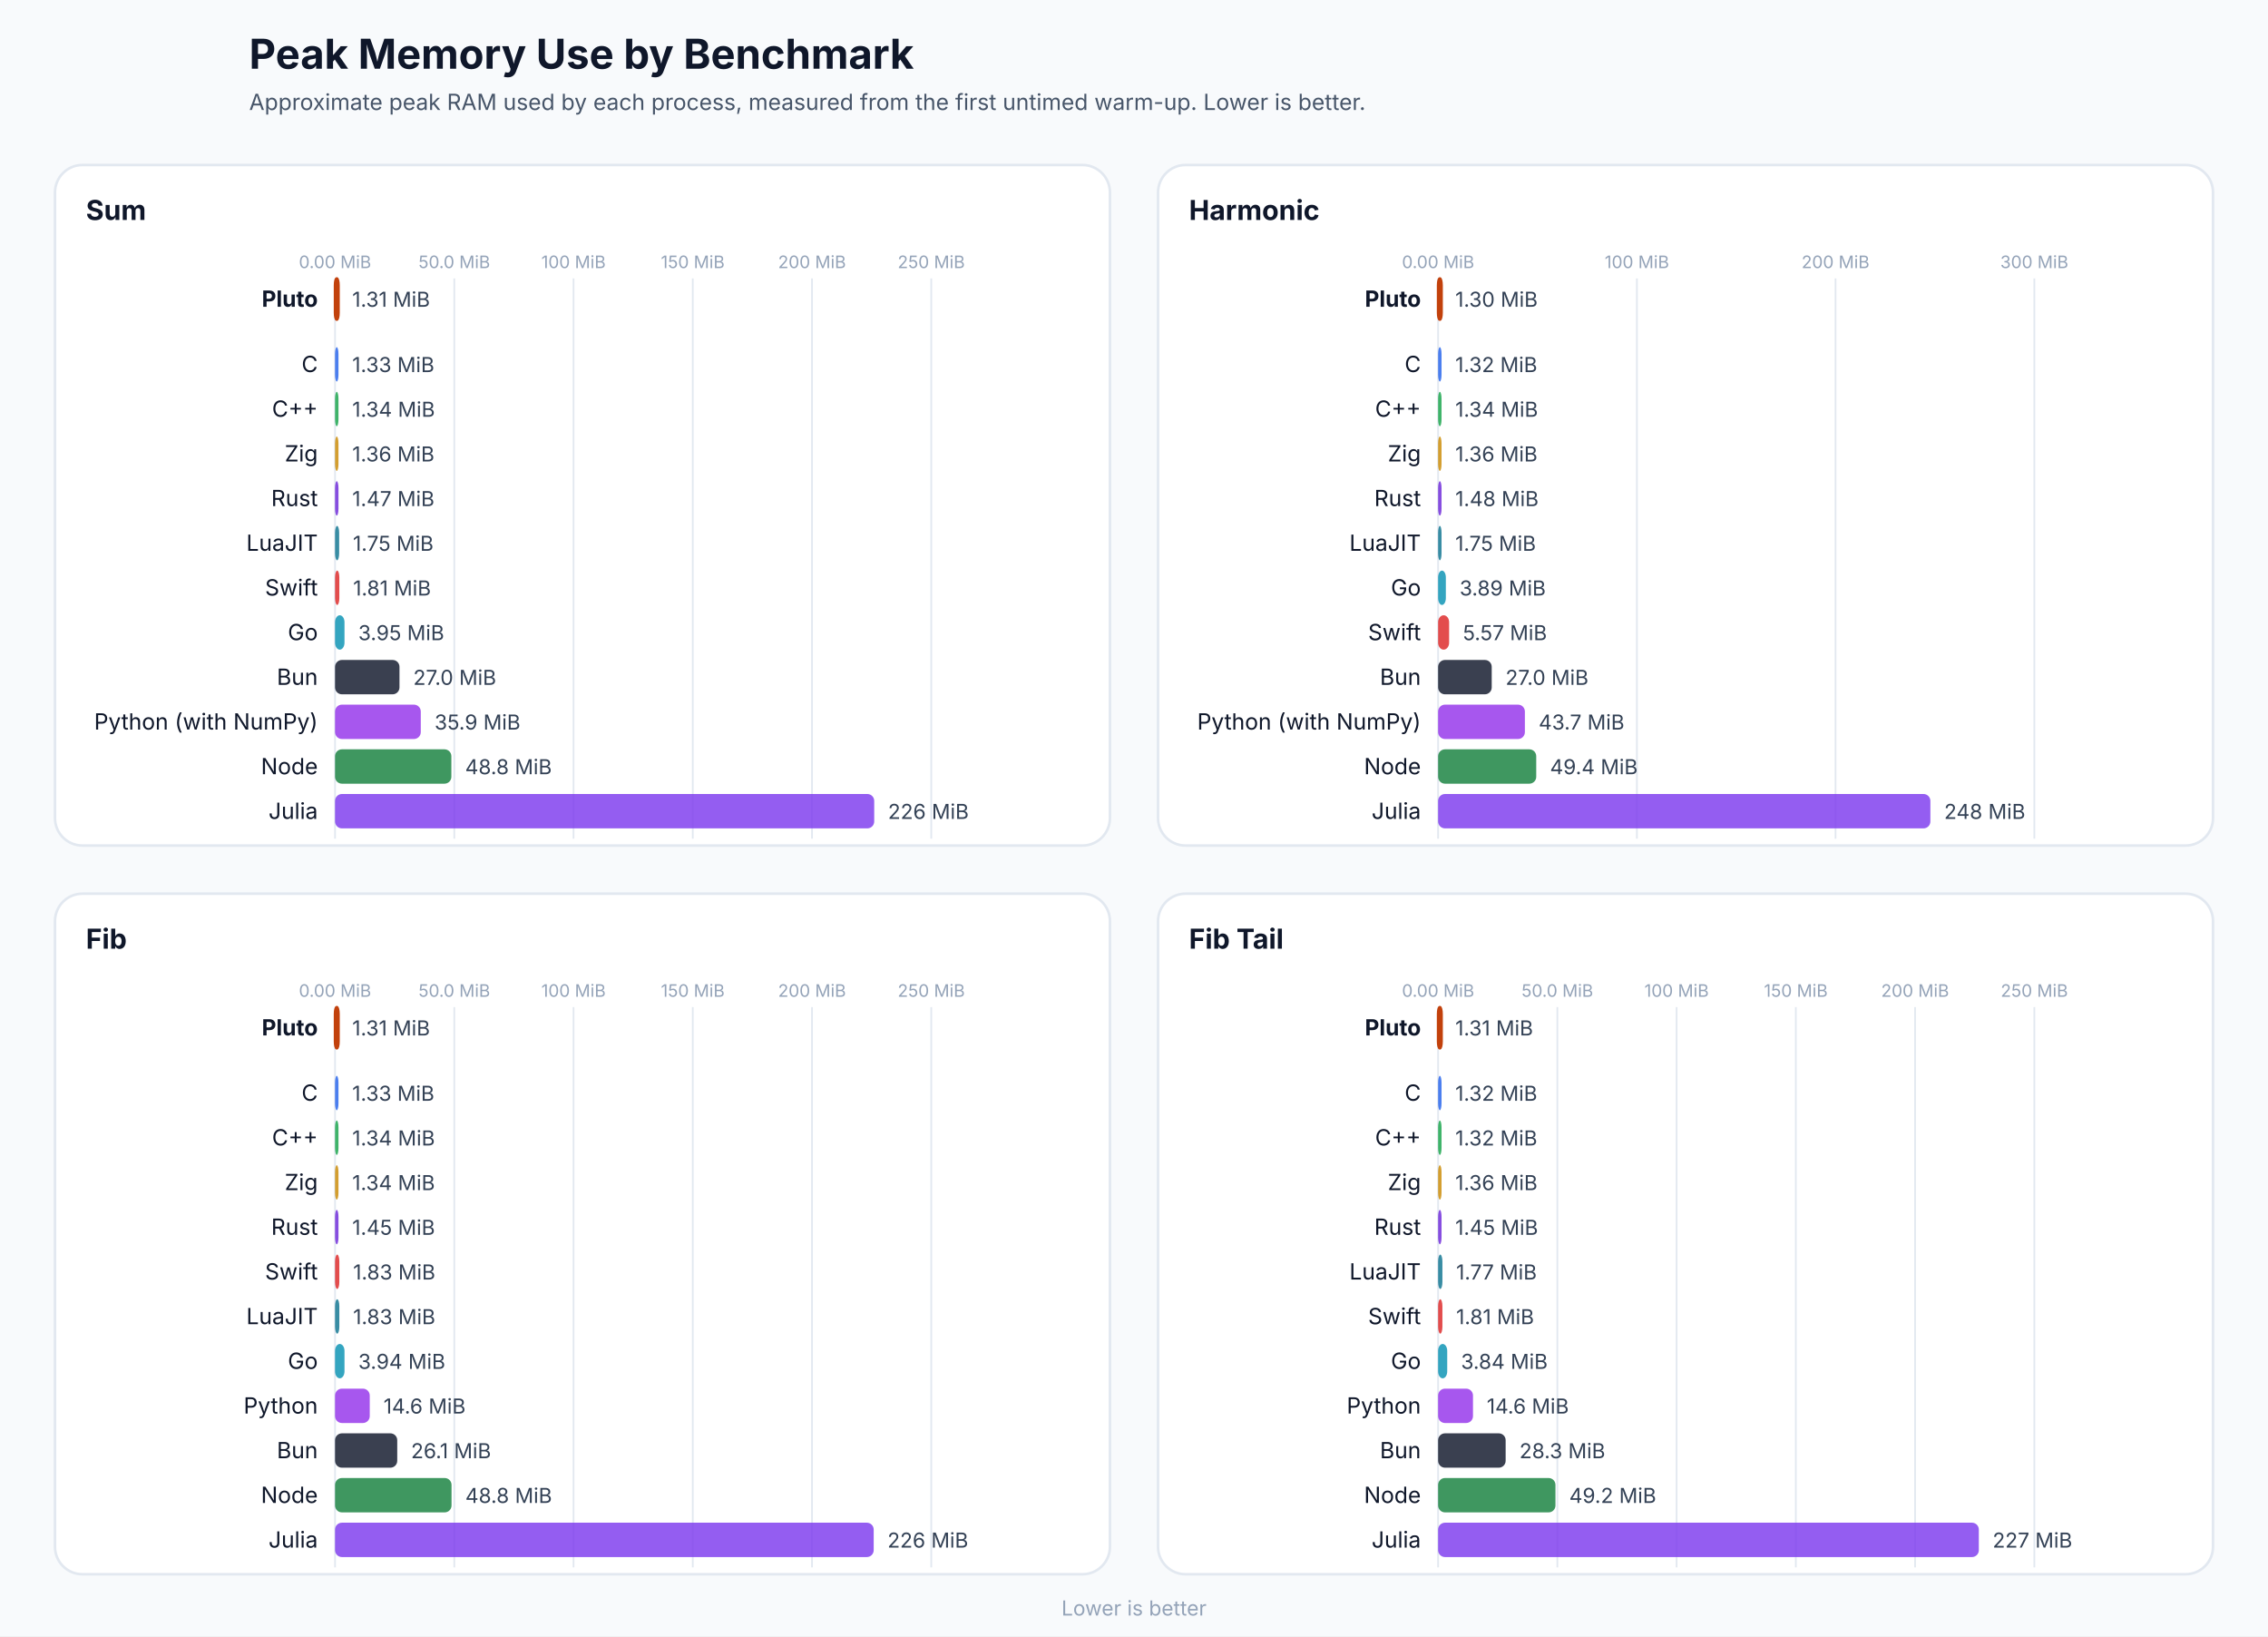
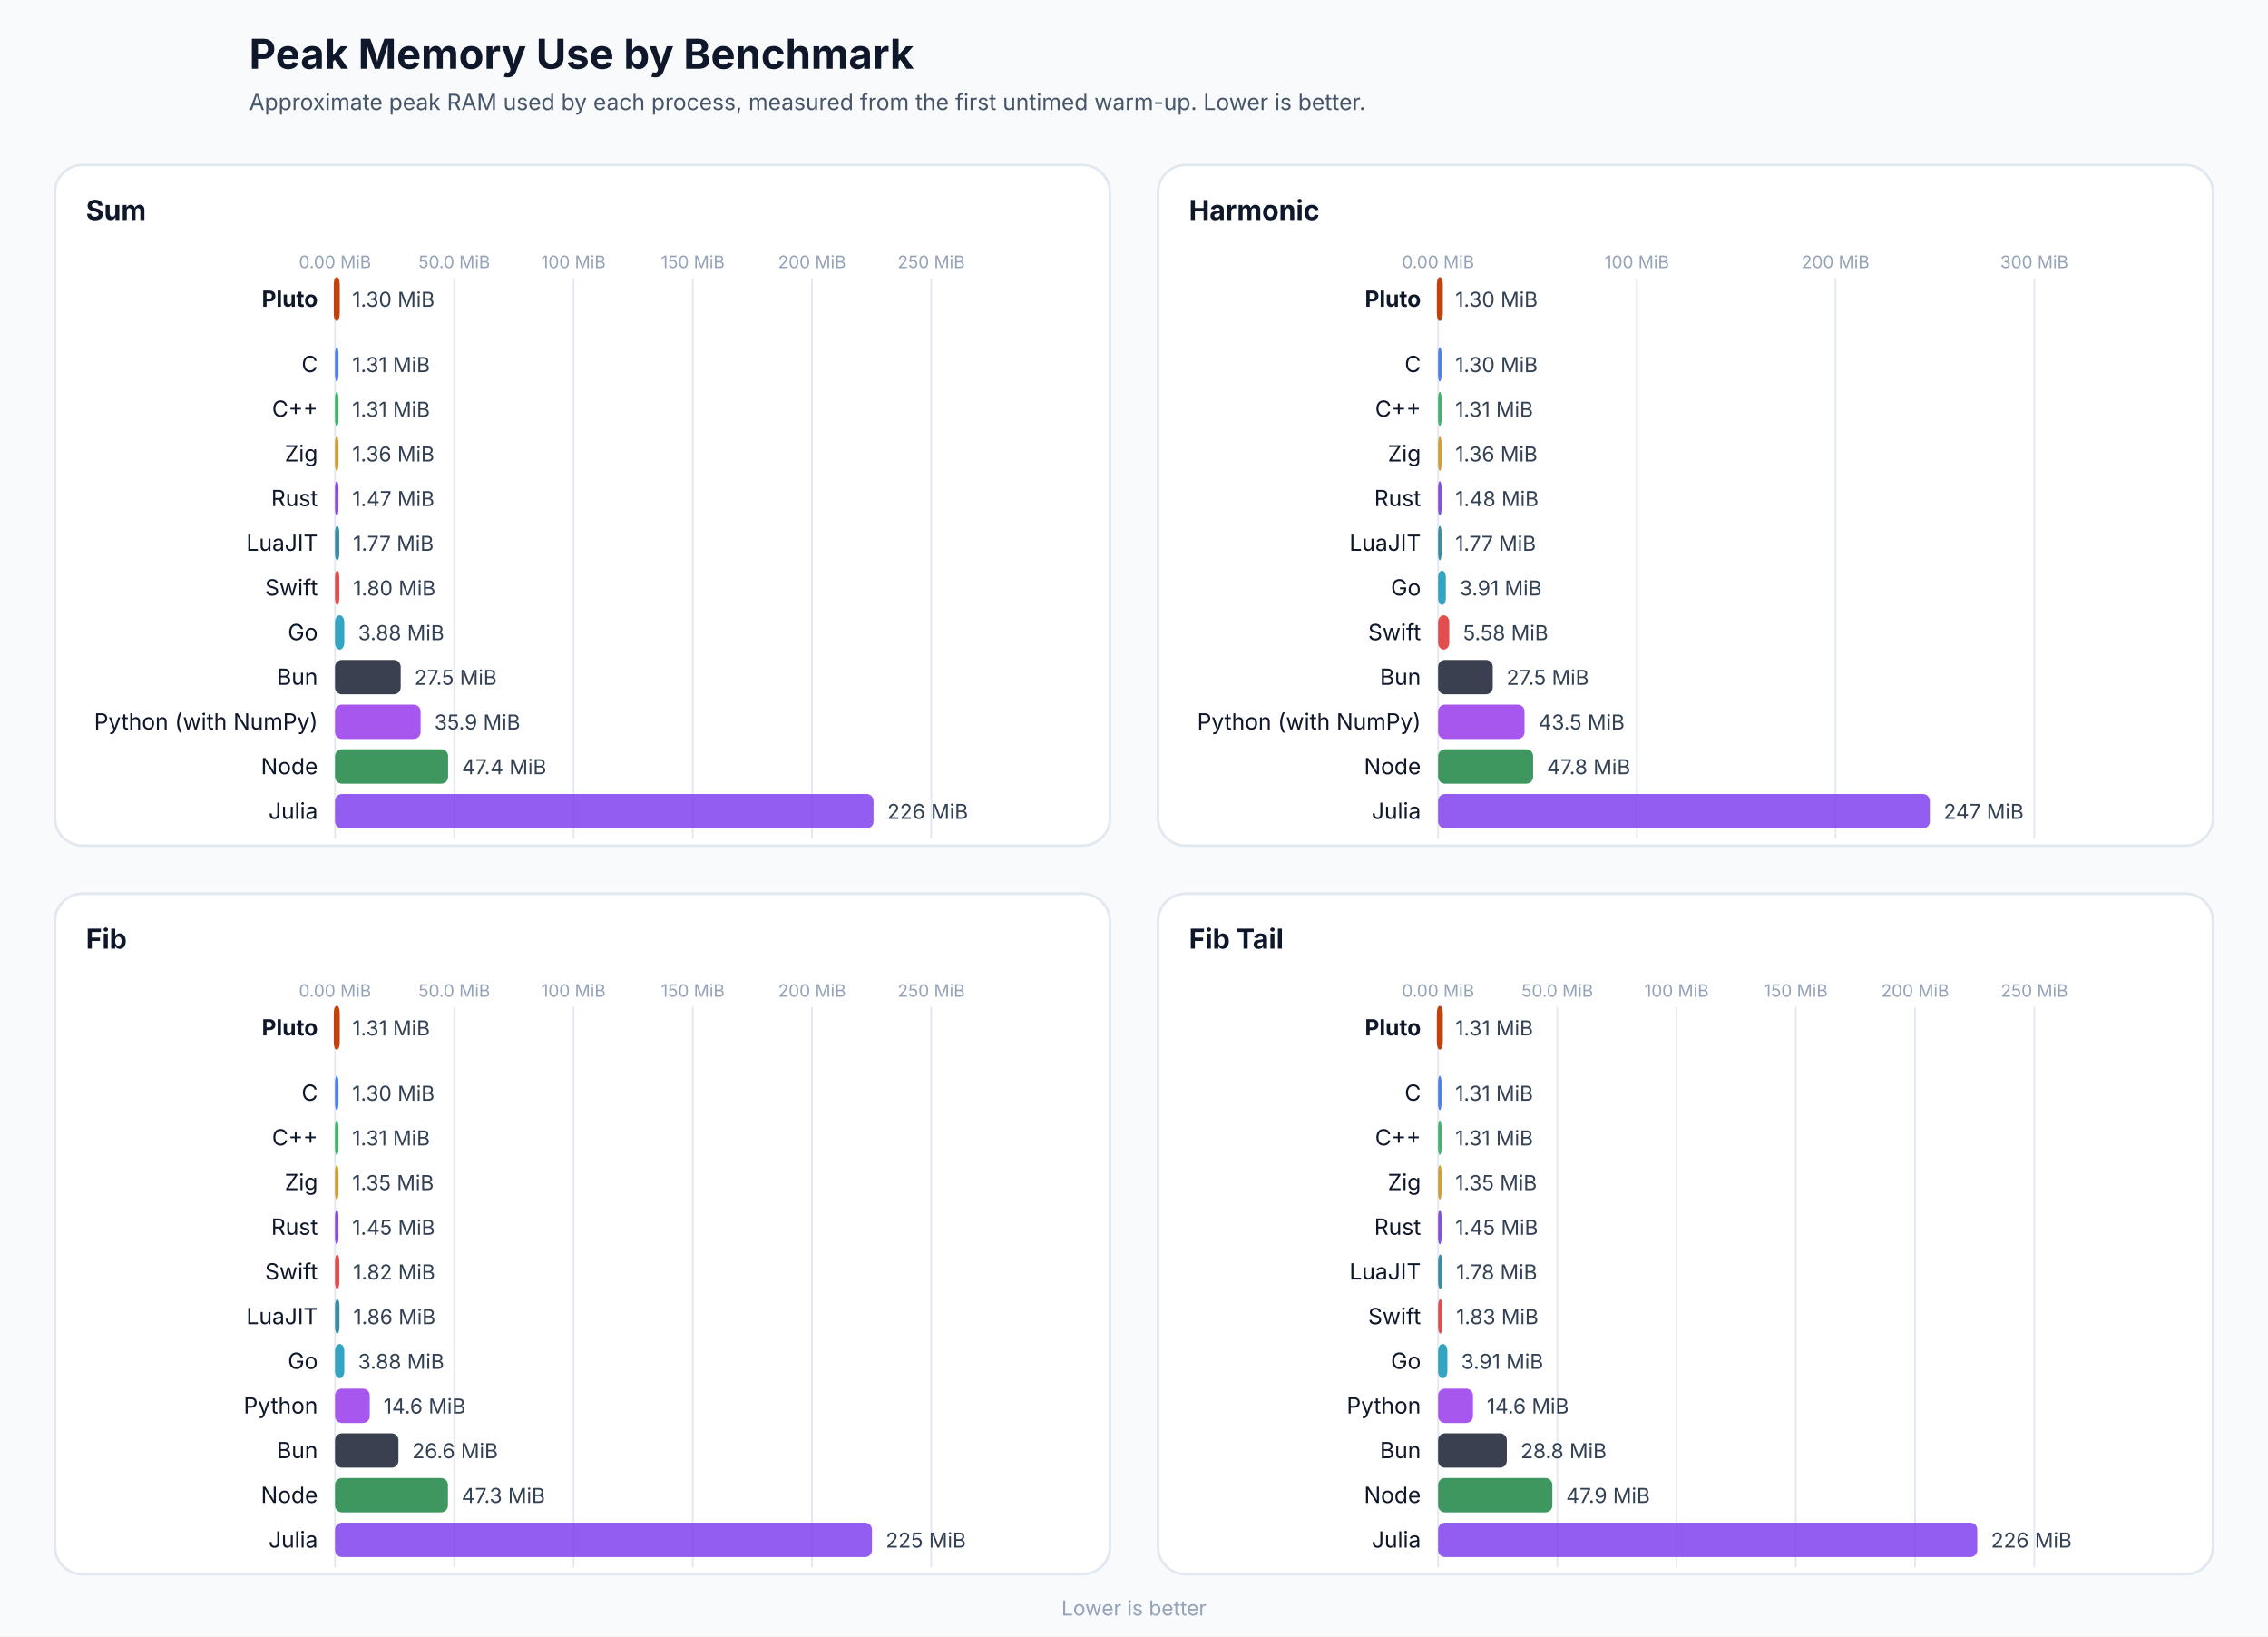
<svg xmlns="http://www.w3.org/2000/svg" width="1320" height="952" viewBox="0 0 1320 952" role="img" aria-labelledby="chart-title chart-desc">
  <rect width="1320" height="952" fill="#f8fafc" />
  <text x="145" y="40" fill="#0f172a" font-size="24" font-weight="700" font-family="ui-sans-serif, system-ui, -apple-system, BlinkMacSystemFont, sans-serif">Peak Memory Use by Benchmark</text>
  <text x="145" y="64" fill="#475569" font-size="13" font-family="ui-sans-serif, system-ui, -apple-system, BlinkMacSystemFont, sans-serif">Approximate peak RAM used by each process, measured from the first untimed warm-up. Lower is better.</text>
  <rect x="32" y="96" width="614" height="396" rx="16" fill="#ffffff" stroke="#e2e8f0" stroke-width="1.5" />
  <text x="50" y="128" fill="#0f172a" font-size="16" font-weight="700" font-family="ui-sans-serif, system-ui, -apple-system, BlinkMacSystemFont, sans-serif">Sum</text>
  <line x1="195.0" y1="162" x2="195.0" y2="488" stroke="#e2e8f0" stroke-width="1" />
  <text x="195.0" y="156" text-anchor="middle" fill="#94a3b8" font-size="10" font-family="ui-sans-serif, system-ui, -apple-system, BlinkMacSystemFont, sans-serif">0.00 MiB</text>
  <line x1="264.4" y1="162" x2="264.4" y2="488" stroke="#e2e8f0" stroke-width="1" />
  <text x="264.4" y="156" text-anchor="middle" fill="#94a3b8" font-size="10" font-family="ui-sans-serif, system-ui, -apple-system, BlinkMacSystemFont, sans-serif">50.0 MiB</text>
  <line x1="333.8" y1="162" x2="333.8" y2="488" stroke="#e2e8f0" stroke-width="1" />
  <text x="333.8" y="156" text-anchor="middle" fill="#94a3b8" font-size="10" font-family="ui-sans-serif, system-ui, -apple-system, BlinkMacSystemFont, sans-serif">100 MiB</text>
  <line x1="403.2" y1="162" x2="403.2" y2="488" stroke="#e2e8f0" stroke-width="1" />
  <text x="403.2" y="156" text-anchor="middle" fill="#94a3b8" font-size="10" font-family="ui-sans-serif, system-ui, -apple-system, BlinkMacSystemFont, sans-serif">150 MiB</text>
  <line x1="472.6" y1="162" x2="472.6" y2="488" stroke="#e2e8f0" stroke-width="1" />
  <text x="472.6" y="156" text-anchor="middle" fill="#94a3b8" font-size="10" font-family="ui-sans-serif, system-ui, -apple-system, BlinkMacSystemFont, sans-serif">200 MiB</text>
  <line x1="542.0" y1="162" x2="542.0" y2="488" stroke="#e2e8f0" stroke-width="1" />
  <text x="542.0" y="156" text-anchor="middle" fill="#94a3b8" font-size="10" font-family="ui-sans-serif, system-ui, -apple-system, BlinkMacSystemFont, sans-serif">250 MiB</text>
  <text x="185" y="178.5" text-anchor="end" fill="#0f172a" font-size="13" font-weight="700" font-family="ui-sans-serif, system-ui, -apple-system, BlinkMacSystemFont, sans-serif">Pluto</text>
  <rect x="195" y="162" width="2.0" height="24" rx="4" fill="#c2410c" fill-opacity="1.0" stroke="#c2410c" stroke-width="1.5" />
-   <text x="205.0" y="178.5" text-anchor="start" fill="#334155" font-size="12" font-family="ui-sans-serif, system-ui, -apple-system, BlinkMacSystemFont, sans-serif">1.31 MiB</text>
+   <text x="205.0" y="178.5" text-anchor="start" fill="#334155" font-size="12" font-family="ui-sans-serif, system-ui, -apple-system, BlinkMacSystemFont, sans-serif">1.30 MiB</text>
  <text x="185" y="216.5" text-anchor="end" fill="#0f172a" font-size="13" font-weight="400" font-family="ui-sans-serif, system-ui, -apple-system, BlinkMacSystemFont, sans-serif">C</text>
  <rect x="195" y="202" width="2.0" height="20" rx="4" fill="#2563eb" fill-opacity="0.82" />
-   <text x="205.0" y="216.5" text-anchor="start" fill="#334155" font-size="12" font-family="ui-sans-serif, system-ui, -apple-system, BlinkMacSystemFont, sans-serif">1.33 MiB</text>
+   <text x="205.0" y="216.5" text-anchor="start" fill="#334155" font-size="12" font-family="ui-sans-serif, system-ui, -apple-system, BlinkMacSystemFont, sans-serif">1.31 MiB</text>
  <text x="185" y="242.5" text-anchor="end" fill="#0f172a" font-size="13" font-weight="400" font-family="ui-sans-serif, system-ui, -apple-system, BlinkMacSystemFont, sans-serif">C++</text>
  <rect x="195" y="228" width="2.0" height="20" rx="4" fill="#16a34a" fill-opacity="0.82" />
-   <text x="205.0" y="242.5" text-anchor="start" fill="#334155" font-size="12" font-family="ui-sans-serif, system-ui, -apple-system, BlinkMacSystemFont, sans-serif">1.34 MiB</text>
+   <text x="205.0" y="242.5" text-anchor="start" fill="#334155" font-size="12" font-family="ui-sans-serif, system-ui, -apple-system, BlinkMacSystemFont, sans-serif">1.31 MiB</text>
  <text x="185" y="268.5" text-anchor="end" fill="#0f172a" font-size="13" font-weight="400" font-family="ui-sans-serif, system-ui, -apple-system, BlinkMacSystemFont, sans-serif">Zig</text>
  <rect x="195" y="254" width="2.0" height="20" rx="4" fill="#ca8a04" fill-opacity="0.82" />
  <text x="205.0" y="268.5" text-anchor="start" fill="#334155" font-size="12" font-family="ui-sans-serif, system-ui, -apple-system, BlinkMacSystemFont, sans-serif">1.36 MiB</text>
  <text x="185" y="294.5" text-anchor="end" fill="#0f172a" font-size="13" font-weight="400" font-family="ui-sans-serif, system-ui, -apple-system, BlinkMacSystemFont, sans-serif">Rust</text>
  <rect x="195" y="280" width="2.0" height="20" rx="4" fill="#6d28d9" fill-opacity="0.82" />
  <text x="205.0" y="294.5" text-anchor="start" fill="#334155" font-size="12" font-family="ui-sans-serif, system-ui, -apple-system, BlinkMacSystemFont, sans-serif">1.47 MiB</text>
  <text x="185" y="320.5" text-anchor="end" fill="#0f172a" font-size="13" font-weight="400" font-family="ui-sans-serif, system-ui, -apple-system, BlinkMacSystemFont, sans-serif">LuaJIT</text>
-   <rect x="195" y="306" width="2.4" height="20" rx="4" fill="#0e7490" fill-opacity="0.82" />
-   <text x="205.4" y="320.5" text-anchor="start" fill="#334155" font-size="12" font-family="ui-sans-serif, system-ui, -apple-system, BlinkMacSystemFont, sans-serif">1.75 MiB</text>
+   <rect x="195" y="306" width="2.5" height="20" rx="4" fill="#0e7490" fill-opacity="0.82" />
+   <text x="205.5" y="320.5" text-anchor="start" fill="#334155" font-size="12" font-family="ui-sans-serif, system-ui, -apple-system, BlinkMacSystemFont, sans-serif">1.77 MiB</text>
  <text x="185" y="346.5" text-anchor="end" fill="#0f172a" font-size="13" font-weight="400" font-family="ui-sans-serif, system-ui, -apple-system, BlinkMacSystemFont, sans-serif">Swift</text>
  <rect x="195" y="332" width="2.5" height="20" rx="4" fill="#dc2626" fill-opacity="0.82" />
-   <text x="205.5" y="346.5" text-anchor="start" fill="#334155" font-size="12" font-family="ui-sans-serif, system-ui, -apple-system, BlinkMacSystemFont, sans-serif">1.81 MiB</text>
+   <text x="205.5" y="346.5" text-anchor="start" fill="#334155" font-size="12" font-family="ui-sans-serif, system-ui, -apple-system, BlinkMacSystemFont, sans-serif">1.80 MiB</text>
  <text x="185" y="372.5" text-anchor="end" fill="#0f172a" font-size="13" font-weight="400" font-family="ui-sans-serif, system-ui, -apple-system, BlinkMacSystemFont, sans-serif">Go</text>
-   <rect x="195" y="358" width="5.5" height="20" rx="4" fill="#0891b2" fill-opacity="0.82" />
-   <text x="208.5" y="372.5" text-anchor="start" fill="#334155" font-size="12" font-family="ui-sans-serif, system-ui, -apple-system, BlinkMacSystemFont, sans-serif">3.95 MiB</text>
+   <rect x="195" y="358" width="5.4" height="20" rx="4" fill="#0891b2" fill-opacity="0.82" />
+   <text x="208.4" y="372.5" text-anchor="start" fill="#334155" font-size="12" font-family="ui-sans-serif, system-ui, -apple-system, BlinkMacSystemFont, sans-serif">3.88 MiB</text>
  <text x="185" y="398.5" text-anchor="end" fill="#0f172a" font-size="13" font-weight="400" font-family="ui-sans-serif, system-ui, -apple-system, BlinkMacSystemFont, sans-serif">Bun</text>
-   <rect x="195" y="384" width="37.5" height="20" rx="4" fill="#0f172a" fill-opacity="0.82" />
-   <text x="240.5" y="398.5" text-anchor="start" fill="#334155" font-size="12" font-family="ui-sans-serif, system-ui, -apple-system, BlinkMacSystemFont, sans-serif">27.0 MiB</text>
+   <rect x="195" y="384" width="38.2" height="20" rx="4" fill="#0f172a" fill-opacity="0.82" />
+   <text x="241.2" y="398.5" text-anchor="start" fill="#334155" font-size="12" font-family="ui-sans-serif, system-ui, -apple-system, BlinkMacSystemFont, sans-serif">27.5 MiB</text>
  <text x="185" y="424.5" text-anchor="end" fill="#0f172a" font-size="13" font-weight="400" font-family="ui-sans-serif, system-ui, -apple-system, BlinkMacSystemFont, sans-serif">Python (with NumPy)</text>
-   <rect x="195" y="410" width="49.9" height="20" rx="4" fill="#9333ea" fill-opacity="0.82" />
-   <text x="252.9" y="424.5" text-anchor="start" fill="#334155" font-size="12" font-family="ui-sans-serif, system-ui, -apple-system, BlinkMacSystemFont, sans-serif">35.9 MiB</text>
+   <rect x="195" y="410" width="49.8" height="20" rx="4" fill="#9333ea" fill-opacity="0.82" />
+   <text x="252.8" y="424.5" text-anchor="start" fill="#334155" font-size="12" font-family="ui-sans-serif, system-ui, -apple-system, BlinkMacSystemFont, sans-serif">35.9 MiB</text>
  <text x="185" y="450.5" text-anchor="end" fill="#0f172a" font-size="13" font-weight="400" font-family="ui-sans-serif, system-ui, -apple-system, BlinkMacSystemFont, sans-serif">Node</text>
-   <rect x="195" y="436" width="67.7" height="20" rx="4" fill="#15803d" fill-opacity="0.82" />
-   <text x="270.7" y="450.5" text-anchor="start" fill="#334155" font-size="12" font-family="ui-sans-serif, system-ui, -apple-system, BlinkMacSystemFont, sans-serif">48.8 MiB</text>
+   <rect x="195" y="436" width="65.8" height="20" rx="4" fill="#15803d" fill-opacity="0.82" />
+   <text x="268.8" y="450.5" text-anchor="start" fill="#334155" font-size="12" font-family="ui-sans-serif, system-ui, -apple-system, BlinkMacSystemFont, sans-serif">47.4 MiB</text>
  <text x="185" y="476.5" text-anchor="end" fill="#0f172a" font-size="13" font-weight="400" font-family="ui-sans-serif, system-ui, -apple-system, BlinkMacSystemFont, sans-serif">Julia</text>
-   <rect x="195" y="462" width="313.8" height="20" rx="4" fill="#7c3aed" fill-opacity="0.82" />
-   <text x="516.8" y="476.5" text-anchor="start" fill="#334155" font-size="12" font-family="ui-sans-serif, system-ui, -apple-system, BlinkMacSystemFont, sans-serif">226 MiB</text>
+   <rect x="195" y="462" width="313.4" height="20" rx="4" fill="#7c3aed" fill-opacity="0.82" />
+   <text x="516.4" y="476.5" text-anchor="start" fill="#334155" font-size="12" font-family="ui-sans-serif, system-ui, -apple-system, BlinkMacSystemFont, sans-serif">226 MiB</text>
  <rect x="674" y="96" width="614" height="396" rx="16" fill="#ffffff" stroke="#e2e8f0" stroke-width="1.5" />
  <text x="692" y="128" fill="#0f172a" font-size="16" font-weight="700" font-family="ui-sans-serif, system-ui, -apple-system, BlinkMacSystemFont, sans-serif">Harmonic</text>
  <line x1="837.0" y1="162" x2="837.0" y2="488" stroke="#e2e8f0" stroke-width="1" />
  <text x="837.0" y="156" text-anchor="middle" fill="#94a3b8" font-size="10" font-family="ui-sans-serif, system-ui, -apple-system, BlinkMacSystemFont, sans-serif">0.00 MiB</text>
  <line x1="952.7" y1="162" x2="952.7" y2="488" stroke="#e2e8f0" stroke-width="1" />
  <text x="952.7" y="156" text-anchor="middle" fill="#94a3b8" font-size="10" font-family="ui-sans-serif, system-ui, -apple-system, BlinkMacSystemFont, sans-serif">100 MiB</text>
  <line x1="1068.3" y1="162" x2="1068.3" y2="488" stroke="#e2e8f0" stroke-width="1" />
  <text x="1068.3" y="156" text-anchor="middle" fill="#94a3b8" font-size="10" font-family="ui-sans-serif, system-ui, -apple-system, BlinkMacSystemFont, sans-serif">200 MiB</text>
  <line x1="1184.0" y1="162" x2="1184.0" y2="488" stroke="#e2e8f0" stroke-width="1" />
  <text x="1184.0" y="156" text-anchor="middle" fill="#94a3b8" font-size="10" font-family="ui-sans-serif, system-ui, -apple-system, BlinkMacSystemFont, sans-serif">300 MiB</text>
  <text x="827" y="178.5" text-anchor="end" fill="#0f172a" font-size="13" font-weight="700" font-family="ui-sans-serif, system-ui, -apple-system, BlinkMacSystemFont, sans-serif">Pluto</text>
  <rect x="837" y="162" width="2.0" height="24" rx="4" fill="#c2410c" fill-opacity="1.0" stroke="#c2410c" stroke-width="1.5" />
  <text x="847.0" y="178.5" text-anchor="start" fill="#334155" font-size="12" font-family="ui-sans-serif, system-ui, -apple-system, BlinkMacSystemFont, sans-serif">1.30 MiB</text>
  <text x="827" y="216.5" text-anchor="end" fill="#0f172a" font-size="13" font-weight="400" font-family="ui-sans-serif, system-ui, -apple-system, BlinkMacSystemFont, sans-serif">C</text>
  <rect x="837" y="202" width="2.0" height="20" rx="4" fill="#2563eb" fill-opacity="0.82" />
-   <text x="847.0" y="216.5" text-anchor="start" fill="#334155" font-size="12" font-family="ui-sans-serif, system-ui, -apple-system, BlinkMacSystemFont, sans-serif">1.32 MiB</text>
+   <text x="847.0" y="216.5" text-anchor="start" fill="#334155" font-size="12" font-family="ui-sans-serif, system-ui, -apple-system, BlinkMacSystemFont, sans-serif">1.30 MiB</text>
  <text x="827" y="242.5" text-anchor="end" fill="#0f172a" font-size="13" font-weight="400" font-family="ui-sans-serif, system-ui, -apple-system, BlinkMacSystemFont, sans-serif">C++</text>
  <rect x="837" y="228" width="2.0" height="20" rx="4" fill="#16a34a" fill-opacity="0.82" />
-   <text x="847.0" y="242.5" text-anchor="start" fill="#334155" font-size="12" font-family="ui-sans-serif, system-ui, -apple-system, BlinkMacSystemFont, sans-serif">1.34 MiB</text>
+   <text x="847.0" y="242.5" text-anchor="start" fill="#334155" font-size="12" font-family="ui-sans-serif, system-ui, -apple-system, BlinkMacSystemFont, sans-serif">1.31 MiB</text>
  <text x="827" y="268.5" text-anchor="end" fill="#0f172a" font-size="13" font-weight="400" font-family="ui-sans-serif, system-ui, -apple-system, BlinkMacSystemFont, sans-serif">Zig</text>
  <rect x="837" y="254" width="2.0" height="20" rx="4" fill="#ca8a04" fill-opacity="0.82" />
  <text x="847.0" y="268.5" text-anchor="start" fill="#334155" font-size="12" font-family="ui-sans-serif, system-ui, -apple-system, BlinkMacSystemFont, sans-serif">1.36 MiB</text>
  <text x="827" y="294.5" text-anchor="end" fill="#0f172a" font-size="13" font-weight="400" font-family="ui-sans-serif, system-ui, -apple-system, BlinkMacSystemFont, sans-serif">Rust</text>
  <rect x="837" y="280" width="2.0" height="20" rx="4" fill="#6d28d9" fill-opacity="0.82" />
  <text x="847.0" y="294.5" text-anchor="start" fill="#334155" font-size="12" font-family="ui-sans-serif, system-ui, -apple-system, BlinkMacSystemFont, sans-serif">1.48 MiB</text>
  <text x="827" y="320.5" text-anchor="end" fill="#0f172a" font-size="13" font-weight="400" font-family="ui-sans-serif, system-ui, -apple-system, BlinkMacSystemFont, sans-serif">LuaJIT</text>
  <rect x="837" y="306" width="2.0" height="20" rx="4" fill="#0e7490" fill-opacity="0.82" />
-   <text x="847.0" y="320.5" text-anchor="start" fill="#334155" font-size="12" font-family="ui-sans-serif, system-ui, -apple-system, BlinkMacSystemFont, sans-serif">1.75 MiB</text>
+   <text x="847.0" y="320.5" text-anchor="start" fill="#334155" font-size="12" font-family="ui-sans-serif, system-ui, -apple-system, BlinkMacSystemFont, sans-serif">1.77 MiB</text>
  <text x="827" y="346.5" text-anchor="end" fill="#0f172a" font-size="13" font-weight="400" font-family="ui-sans-serif, system-ui, -apple-system, BlinkMacSystemFont, sans-serif">Go</text>
  <rect x="837" y="332" width="4.5" height="20" rx="4" fill="#0891b2" fill-opacity="0.82" />
-   <text x="849.5" y="346.5" text-anchor="start" fill="#334155" font-size="12" font-family="ui-sans-serif, system-ui, -apple-system, BlinkMacSystemFont, sans-serif">3.89 MiB</text>
+   <text x="849.5" y="346.5" text-anchor="start" fill="#334155" font-size="12" font-family="ui-sans-serif, system-ui, -apple-system, BlinkMacSystemFont, sans-serif">3.91 MiB</text>
  <text x="827" y="372.5" text-anchor="end" fill="#0f172a" font-size="13" font-weight="400" font-family="ui-sans-serif, system-ui, -apple-system, BlinkMacSystemFont, sans-serif">Swift</text>
-   <rect x="837" y="358" width="6.4" height="20" rx="4" fill="#dc2626" fill-opacity="0.82" />
-   <text x="851.4" y="372.5" text-anchor="start" fill="#334155" font-size="12" font-family="ui-sans-serif, system-ui, -apple-system, BlinkMacSystemFont, sans-serif">5.57 MiB</text>
+   <rect x="837" y="358" width="6.5" height="20" rx="4" fill="#dc2626" fill-opacity="0.82" />
+   <text x="851.5" y="372.5" text-anchor="start" fill="#334155" font-size="12" font-family="ui-sans-serif, system-ui, -apple-system, BlinkMacSystemFont, sans-serif">5.58 MiB</text>
  <text x="827" y="398.5" text-anchor="end" fill="#0f172a" font-size="13" font-weight="400" font-family="ui-sans-serif, system-ui, -apple-system, BlinkMacSystemFont, sans-serif">Bun</text>
-   <rect x="837" y="384" width="31.2" height="20" rx="4" fill="#0f172a" fill-opacity="0.82" />
-   <text x="876.2" y="398.5" text-anchor="start" fill="#334155" font-size="12" font-family="ui-sans-serif, system-ui, -apple-system, BlinkMacSystemFont, sans-serif">27.0 MiB</text>
+   <rect x="837" y="384" width="31.8" height="20" rx="4" fill="#0f172a" fill-opacity="0.82" />
+   <text x="876.8" y="398.5" text-anchor="start" fill="#334155" font-size="12" font-family="ui-sans-serif, system-ui, -apple-system, BlinkMacSystemFont, sans-serif">27.5 MiB</text>
  <text x="827" y="424.5" text-anchor="end" fill="#0f172a" font-size="13" font-weight="400" font-family="ui-sans-serif, system-ui, -apple-system, BlinkMacSystemFont, sans-serif">Python (with NumPy)</text>
-   <rect x="837" y="410" width="50.5" height="20" rx="4" fill="#9333ea" fill-opacity="0.82" />
-   <text x="895.5" y="424.5" text-anchor="start" fill="#334155" font-size="12" font-family="ui-sans-serif, system-ui, -apple-system, BlinkMacSystemFont, sans-serif">43.7 MiB</text>
+   <rect x="837" y="410" width="50.3" height="20" rx="4" fill="#9333ea" fill-opacity="0.82" />
+   <text x="895.3" y="424.5" text-anchor="start" fill="#334155" font-size="12" font-family="ui-sans-serif, system-ui, -apple-system, BlinkMacSystemFont, sans-serif">43.5 MiB</text>
  <text x="827" y="450.5" text-anchor="end" fill="#0f172a" font-size="13" font-weight="400" font-family="ui-sans-serif, system-ui, -apple-system, BlinkMacSystemFont, sans-serif">Node</text>
-   <rect x="837" y="436" width="57.1" height="20" rx="4" fill="#15803d" fill-opacity="0.82" />
-   <text x="902.1" y="450.5" text-anchor="start" fill="#334155" font-size="12" font-family="ui-sans-serif, system-ui, -apple-system, BlinkMacSystemFont, sans-serif">49.4 MiB</text>
+   <rect x="837" y="436" width="55.3" height="20" rx="4" fill="#15803d" fill-opacity="0.82" />
+   <text x="900.3" y="450.5" text-anchor="start" fill="#334155" font-size="12" font-family="ui-sans-serif, system-ui, -apple-system, BlinkMacSystemFont, sans-serif">47.8 MiB</text>
  <text x="827" y="476.5" text-anchor="end" fill="#0f172a" font-size="13" font-weight="400" font-family="ui-sans-serif, system-ui, -apple-system, BlinkMacSystemFont, sans-serif">Julia</text>
-   <rect x="837" y="462" width="286.5" height="20" rx="4" fill="#7c3aed" fill-opacity="0.82" />
-   <text x="1131.5" y="476.5" text-anchor="start" fill="#334155" font-size="12" font-family="ui-sans-serif, system-ui, -apple-system, BlinkMacSystemFont, sans-serif">248 MiB</text>
+   <rect x="837" y="462" width="286.2" height="20" rx="4" fill="#7c3aed" fill-opacity="0.82" />
+   <text x="1131.2" y="476.5" text-anchor="start" fill="#334155" font-size="12" font-family="ui-sans-serif, system-ui, -apple-system, BlinkMacSystemFont, sans-serif">247 MiB</text>
  <rect x="32" y="520" width="614" height="396" rx="16" fill="#ffffff" stroke="#e2e8f0" stroke-width="1.5" />
  <text x="50" y="552" fill="#0f172a" font-size="16" font-weight="700" font-family="ui-sans-serif, system-ui, -apple-system, BlinkMacSystemFont, sans-serif">Fib</text>
  <line x1="195.0" y1="586" x2="195.0" y2="912" stroke="#e2e8f0" stroke-width="1" />
  <text x="195.0" y="580" text-anchor="middle" fill="#94a3b8" font-size="10" font-family="ui-sans-serif, system-ui, -apple-system, BlinkMacSystemFont, sans-serif">0.00 MiB</text>
  <line x1="264.4" y1="586" x2="264.4" y2="912" stroke="#e2e8f0" stroke-width="1" />
  <text x="264.4" y="580" text-anchor="middle" fill="#94a3b8" font-size="10" font-family="ui-sans-serif, system-ui, -apple-system, BlinkMacSystemFont, sans-serif">50.0 MiB</text>
  <line x1="333.8" y1="586" x2="333.8" y2="912" stroke="#e2e8f0" stroke-width="1" />
  <text x="333.8" y="580" text-anchor="middle" fill="#94a3b8" font-size="10" font-family="ui-sans-serif, system-ui, -apple-system, BlinkMacSystemFont, sans-serif">100 MiB</text>
  <line x1="403.2" y1="586" x2="403.2" y2="912" stroke="#e2e8f0" stroke-width="1" />
  <text x="403.2" y="580" text-anchor="middle" fill="#94a3b8" font-size="10" font-family="ui-sans-serif, system-ui, -apple-system, BlinkMacSystemFont, sans-serif">150 MiB</text>
  <line x1="472.6" y1="586" x2="472.6" y2="912" stroke="#e2e8f0" stroke-width="1" />
  <text x="472.6" y="580" text-anchor="middle" fill="#94a3b8" font-size="10" font-family="ui-sans-serif, system-ui, -apple-system, BlinkMacSystemFont, sans-serif">200 MiB</text>
  <line x1="542.0" y1="586" x2="542.0" y2="912" stroke="#e2e8f0" stroke-width="1" />
  <text x="542.0" y="580" text-anchor="middle" fill="#94a3b8" font-size="10" font-family="ui-sans-serif, system-ui, -apple-system, BlinkMacSystemFont, sans-serif">250 MiB</text>
  <text x="185" y="602.5" text-anchor="end" fill="#0f172a" font-size="13" font-weight="700" font-family="ui-sans-serif, system-ui, -apple-system, BlinkMacSystemFont, sans-serif">Pluto</text>
  <rect x="195" y="586" width="2.0" height="24" rx="4" fill="#c2410c" fill-opacity="1.0" stroke="#c2410c" stroke-width="1.5" />
  <text x="205.0" y="602.5" text-anchor="start" fill="#334155" font-size="12" font-family="ui-sans-serif, system-ui, -apple-system, BlinkMacSystemFont, sans-serif">1.31 MiB</text>
  <text x="185" y="640.5" text-anchor="end" fill="#0f172a" font-size="13" font-weight="400" font-family="ui-sans-serif, system-ui, -apple-system, BlinkMacSystemFont, sans-serif">C</text>
  <rect x="195" y="626" width="2.0" height="20" rx="4" fill="#2563eb" fill-opacity="0.82" />
-   <text x="205.0" y="640.5" text-anchor="start" fill="#334155" font-size="12" font-family="ui-sans-serif, system-ui, -apple-system, BlinkMacSystemFont, sans-serif">1.33 MiB</text>
+   <text x="205.0" y="640.5" text-anchor="start" fill="#334155" font-size="12" font-family="ui-sans-serif, system-ui, -apple-system, BlinkMacSystemFont, sans-serif">1.30 MiB</text>
  <text x="185" y="666.5" text-anchor="end" fill="#0f172a" font-size="13" font-weight="400" font-family="ui-sans-serif, system-ui, -apple-system, BlinkMacSystemFont, sans-serif">C++</text>
  <rect x="195" y="652" width="2.0" height="20" rx="4" fill="#16a34a" fill-opacity="0.82" />
-   <text x="205.0" y="666.5" text-anchor="start" fill="#334155" font-size="12" font-family="ui-sans-serif, system-ui, -apple-system, BlinkMacSystemFont, sans-serif">1.34 MiB</text>
+   <text x="205.0" y="666.5" text-anchor="start" fill="#334155" font-size="12" font-family="ui-sans-serif, system-ui, -apple-system, BlinkMacSystemFont, sans-serif">1.31 MiB</text>
  <text x="185" y="692.5" text-anchor="end" fill="#0f172a" font-size="13" font-weight="400" font-family="ui-sans-serif, system-ui, -apple-system, BlinkMacSystemFont, sans-serif">Zig</text>
  <rect x="195" y="678" width="2.0" height="20" rx="4" fill="#ca8a04" fill-opacity="0.82" />
-   <text x="205.0" y="692.5" text-anchor="start" fill="#334155" font-size="12" font-family="ui-sans-serif, system-ui, -apple-system, BlinkMacSystemFont, sans-serif">1.34 MiB</text>
+   <text x="205.0" y="692.5" text-anchor="start" fill="#334155" font-size="12" font-family="ui-sans-serif, system-ui, -apple-system, BlinkMacSystemFont, sans-serif">1.35 MiB</text>
  <text x="185" y="718.5" text-anchor="end" fill="#0f172a" font-size="13" font-weight="400" font-family="ui-sans-serif, system-ui, -apple-system, BlinkMacSystemFont, sans-serif">Rust</text>
  <rect x="195" y="704" width="2.0" height="20" rx="4" fill="#6d28d9" fill-opacity="0.82" />
  <text x="205.0" y="718.5" text-anchor="start" fill="#334155" font-size="12" font-family="ui-sans-serif, system-ui, -apple-system, BlinkMacSystemFont, sans-serif">1.45 MiB</text>
  <text x="185" y="744.5" text-anchor="end" fill="#0f172a" font-size="13" font-weight="400" font-family="ui-sans-serif, system-ui, -apple-system, BlinkMacSystemFont, sans-serif">Swift</text>
  <rect x="195" y="730" width="2.5" height="20" rx="4" fill="#dc2626" fill-opacity="0.82" />
-   <text x="205.5" y="744.5" text-anchor="start" fill="#334155" font-size="12" font-family="ui-sans-serif, system-ui, -apple-system, BlinkMacSystemFont, sans-serif">1.83 MiB</text>
+   <text x="205.5" y="744.5" text-anchor="start" fill="#334155" font-size="12" font-family="ui-sans-serif, system-ui, -apple-system, BlinkMacSystemFont, sans-serif">1.82 MiB</text>
  <text x="185" y="770.5" text-anchor="end" fill="#0f172a" font-size="13" font-weight="400" font-family="ui-sans-serif, system-ui, -apple-system, BlinkMacSystemFont, sans-serif">LuaJIT</text>
-   <rect x="195" y="756" width="2.5" height="20" rx="4" fill="#0e7490" fill-opacity="0.82" />
-   <text x="205.5" y="770.5" text-anchor="start" fill="#334155" font-size="12" font-family="ui-sans-serif, system-ui, -apple-system, BlinkMacSystemFont, sans-serif">1.83 MiB</text>
+   <rect x="195" y="756" width="2.6" height="20" rx="4" fill="#0e7490" fill-opacity="0.82" />
+   <text x="205.6" y="770.5" text-anchor="start" fill="#334155" font-size="12" font-family="ui-sans-serif, system-ui, -apple-system, BlinkMacSystemFont, sans-serif">1.86 MiB</text>
  <text x="185" y="796.5" text-anchor="end" fill="#0f172a" font-size="13" font-weight="400" font-family="ui-sans-serif, system-ui, -apple-system, BlinkMacSystemFont, sans-serif">Go</text>
-   <rect x="195" y="782" width="5.5" height="20" rx="4" fill="#0891b2" fill-opacity="0.82" />
-   <text x="208.5" y="796.5" text-anchor="start" fill="#334155" font-size="12" font-family="ui-sans-serif, system-ui, -apple-system, BlinkMacSystemFont, sans-serif">3.94 MiB</text>
+   <rect x="195" y="782" width="5.4" height="20" rx="4" fill="#0891b2" fill-opacity="0.82" />
+   <text x="208.4" y="796.5" text-anchor="start" fill="#334155" font-size="12" font-family="ui-sans-serif, system-ui, -apple-system, BlinkMacSystemFont, sans-serif">3.88 MiB</text>
  <text x="185" y="822.5" text-anchor="end" fill="#0f172a" font-size="13" font-weight="400" font-family="ui-sans-serif, system-ui, -apple-system, BlinkMacSystemFont, sans-serif">Python</text>
  <rect x="195" y="808" width="20.2" height="20" rx="4" fill="#9333ea" fill-opacity="0.82" />
  <text x="223.2" y="822.5" text-anchor="start" fill="#334155" font-size="12" font-family="ui-sans-serif, system-ui, -apple-system, BlinkMacSystemFont, sans-serif">14.6 MiB</text>
  <text x="185" y="848.5" text-anchor="end" fill="#0f172a" font-size="13" font-weight="400" font-family="ui-sans-serif, system-ui, -apple-system, BlinkMacSystemFont, sans-serif">Bun</text>
-   <rect x="195" y="834" width="36.2" height="20" rx="4" fill="#0f172a" fill-opacity="0.82" />
-   <text x="239.2" y="848.5" text-anchor="start" fill="#334155" font-size="12" font-family="ui-sans-serif, system-ui, -apple-system, BlinkMacSystemFont, sans-serif">26.1 MiB</text>
+   <rect x="195" y="834" width="36.9" height="20" rx="4" fill="#0f172a" fill-opacity="0.82" />
+   <text x="239.9" y="848.5" text-anchor="start" fill="#334155" font-size="12" font-family="ui-sans-serif, system-ui, -apple-system, BlinkMacSystemFont, sans-serif">26.6 MiB</text>
  <text x="185" y="874.5" text-anchor="end" fill="#0f172a" font-size="13" font-weight="400" font-family="ui-sans-serif, system-ui, -apple-system, BlinkMacSystemFont, sans-serif">Node</text>
-   <rect x="195" y="860" width="67.8" height="20" rx="4" fill="#15803d" fill-opacity="0.82" />
-   <text x="270.8" y="874.5" text-anchor="start" fill="#334155" font-size="12" font-family="ui-sans-serif, system-ui, -apple-system, BlinkMacSystemFont, sans-serif">48.8 MiB</text>
+   <rect x="195" y="860" width="65.7" height="20" rx="4" fill="#15803d" fill-opacity="0.82" />
+   <text x="268.7" y="874.5" text-anchor="start" fill="#334155" font-size="12" font-family="ui-sans-serif, system-ui, -apple-system, BlinkMacSystemFont, sans-serif">47.3 MiB</text>
  <text x="185" y="900.5" text-anchor="end" fill="#0f172a" font-size="13" font-weight="400" font-family="ui-sans-serif, system-ui, -apple-system, BlinkMacSystemFont, sans-serif">Julia</text>
-   <rect x="195" y="886" width="313.5" height="20" rx="4" fill="#7c3aed" fill-opacity="0.82" />
-   <text x="516.5" y="900.5" text-anchor="start" fill="#334155" font-size="12" font-family="ui-sans-serif, system-ui, -apple-system, BlinkMacSystemFont, sans-serif">226 MiB</text>
+   <rect x="195" y="886" width="312.5" height="20" rx="4" fill="#7c3aed" fill-opacity="0.82" />
+   <text x="515.5" y="900.5" text-anchor="start" fill="#334155" font-size="12" font-family="ui-sans-serif, system-ui, -apple-system, BlinkMacSystemFont, sans-serif">225 MiB</text>
  <rect x="674" y="520" width="614" height="396" rx="16" fill="#ffffff" stroke="#e2e8f0" stroke-width="1.5" />
  <text x="692" y="552" fill="#0f172a" font-size="16" font-weight="700" font-family="ui-sans-serif, system-ui, -apple-system, BlinkMacSystemFont, sans-serif">Fib Tail</text>
  <line x1="837.0" y1="586" x2="837.0" y2="912" stroke="#e2e8f0" stroke-width="1" />
  <text x="837.0" y="580" text-anchor="middle" fill="#94a3b8" font-size="10" font-family="ui-sans-serif, system-ui, -apple-system, BlinkMacSystemFont, sans-serif">0.00 MiB</text>
  <line x1="906.4" y1="586" x2="906.4" y2="912" stroke="#e2e8f0" stroke-width="1" />
  <text x="906.4" y="580" text-anchor="middle" fill="#94a3b8" font-size="10" font-family="ui-sans-serif, system-ui, -apple-system, BlinkMacSystemFont, sans-serif">50.0 MiB</text>
  <line x1="975.8" y1="586" x2="975.8" y2="912" stroke="#e2e8f0" stroke-width="1" />
  <text x="975.8" y="580" text-anchor="middle" fill="#94a3b8" font-size="10" font-family="ui-sans-serif, system-ui, -apple-system, BlinkMacSystemFont, sans-serif">100 MiB</text>
  <line x1="1045.2" y1="586" x2="1045.2" y2="912" stroke="#e2e8f0" stroke-width="1" />
  <text x="1045.2" y="580" text-anchor="middle" fill="#94a3b8" font-size="10" font-family="ui-sans-serif, system-ui, -apple-system, BlinkMacSystemFont, sans-serif">150 MiB</text>
  <line x1="1114.6" y1="586" x2="1114.6" y2="912" stroke="#e2e8f0" stroke-width="1" />
  <text x="1114.6" y="580" text-anchor="middle" fill="#94a3b8" font-size="10" font-family="ui-sans-serif, system-ui, -apple-system, BlinkMacSystemFont, sans-serif">200 MiB</text>
  <line x1="1184.0" y1="586" x2="1184.0" y2="912" stroke="#e2e8f0" stroke-width="1" />
  <text x="1184.0" y="580" text-anchor="middle" fill="#94a3b8" font-size="10" font-family="ui-sans-serif, system-ui, -apple-system, BlinkMacSystemFont, sans-serif">250 MiB</text>
  <text x="827" y="602.5" text-anchor="end" fill="#0f172a" font-size="13" font-weight="700" font-family="ui-sans-serif, system-ui, -apple-system, BlinkMacSystemFont, sans-serif">Pluto</text>
  <rect x="837" y="586" width="2.0" height="24" rx="4" fill="#c2410c" fill-opacity="1.0" stroke="#c2410c" stroke-width="1.5" />
  <text x="847.0" y="602.5" text-anchor="start" fill="#334155" font-size="12" font-family="ui-sans-serif, system-ui, -apple-system, BlinkMacSystemFont, sans-serif">1.31 MiB</text>
  <text x="827" y="640.5" text-anchor="end" fill="#0f172a" font-size="13" font-weight="400" font-family="ui-sans-serif, system-ui, -apple-system, BlinkMacSystemFont, sans-serif">C</text>
  <rect x="837" y="626" width="2.0" height="20" rx="4" fill="#2563eb" fill-opacity="0.82" />
-   <text x="847.0" y="640.5" text-anchor="start" fill="#334155" font-size="12" font-family="ui-sans-serif, system-ui, -apple-system, BlinkMacSystemFont, sans-serif">1.32 MiB</text>
+   <text x="847.0" y="640.5" text-anchor="start" fill="#334155" font-size="12" font-family="ui-sans-serif, system-ui, -apple-system, BlinkMacSystemFont, sans-serif">1.31 MiB</text>
  <text x="827" y="666.5" text-anchor="end" fill="#0f172a" font-size="13" font-weight="400" font-family="ui-sans-serif, system-ui, -apple-system, BlinkMacSystemFont, sans-serif">C++</text>
  <rect x="837" y="652" width="2.0" height="20" rx="4" fill="#16a34a" fill-opacity="0.82" />
-   <text x="847.0" y="666.5" text-anchor="start" fill="#334155" font-size="12" font-family="ui-sans-serif, system-ui, -apple-system, BlinkMacSystemFont, sans-serif">1.32 MiB</text>
+   <text x="847.0" y="666.5" text-anchor="start" fill="#334155" font-size="12" font-family="ui-sans-serif, system-ui, -apple-system, BlinkMacSystemFont, sans-serif">1.31 MiB</text>
  <text x="827" y="692.5" text-anchor="end" fill="#0f172a" font-size="13" font-weight="400" font-family="ui-sans-serif, system-ui, -apple-system, BlinkMacSystemFont, sans-serif">Zig</text>
  <rect x="837" y="678" width="2.0" height="20" rx="4" fill="#ca8a04" fill-opacity="0.82" />
-   <text x="847.0" y="692.5" text-anchor="start" fill="#334155" font-size="12" font-family="ui-sans-serif, system-ui, -apple-system, BlinkMacSystemFont, sans-serif">1.36 MiB</text>
+   <text x="847.0" y="692.5" text-anchor="start" fill="#334155" font-size="12" font-family="ui-sans-serif, system-ui, -apple-system, BlinkMacSystemFont, sans-serif">1.35 MiB</text>
  <text x="827" y="718.5" text-anchor="end" fill="#0f172a" font-size="13" font-weight="400" font-family="ui-sans-serif, system-ui, -apple-system, BlinkMacSystemFont, sans-serif">Rust</text>
  <rect x="837" y="704" width="2.0" height="20" rx="4" fill="#6d28d9" fill-opacity="0.82" />
  <text x="847.0" y="718.5" text-anchor="start" fill="#334155" font-size="12" font-family="ui-sans-serif, system-ui, -apple-system, BlinkMacSystemFont, sans-serif">1.45 MiB</text>
  <text x="827" y="744.5" text-anchor="end" fill="#0f172a" font-size="13" font-weight="400" font-family="ui-sans-serif, system-ui, -apple-system, BlinkMacSystemFont, sans-serif">LuaJIT</text>
  <rect x="837" y="730" width="2.5" height="20" rx="4" fill="#0e7490" fill-opacity="0.82" />
-   <text x="847.5" y="744.5" text-anchor="start" fill="#334155" font-size="12" font-family="ui-sans-serif, system-ui, -apple-system, BlinkMacSystemFont, sans-serif">1.77 MiB</text>
+   <text x="847.5" y="744.5" text-anchor="start" fill="#334155" font-size="12" font-family="ui-sans-serif, system-ui, -apple-system, BlinkMacSystemFont, sans-serif">1.78 MiB</text>
  <text x="827" y="770.5" text-anchor="end" fill="#0f172a" font-size="13" font-weight="400" font-family="ui-sans-serif, system-ui, -apple-system, BlinkMacSystemFont, sans-serif">Swift</text>
  <rect x="837" y="756" width="2.5" height="20" rx="4" fill="#dc2626" fill-opacity="0.82" />
-   <text x="847.5" y="770.5" text-anchor="start" fill="#334155" font-size="12" font-family="ui-sans-serif, system-ui, -apple-system, BlinkMacSystemFont, sans-serif">1.81 MiB</text>
+   <text x="847.5" y="770.5" text-anchor="start" fill="#334155" font-size="12" font-family="ui-sans-serif, system-ui, -apple-system, BlinkMacSystemFont, sans-serif">1.83 MiB</text>
  <text x="827" y="796.5" text-anchor="end" fill="#0f172a" font-size="13" font-weight="400" font-family="ui-sans-serif, system-ui, -apple-system, BlinkMacSystemFont, sans-serif">Go</text>
-   <rect x="837" y="782" width="5.3" height="20" rx="4" fill="#0891b2" fill-opacity="0.82" />
-   <text x="850.3" y="796.5" text-anchor="start" fill="#334155" font-size="12" font-family="ui-sans-serif, system-ui, -apple-system, BlinkMacSystemFont, sans-serif">3.84 MiB</text>
+   <rect x="837" y="782" width="5.4" height="20" rx="4" fill="#0891b2" fill-opacity="0.82" />
+   <text x="850.4" y="796.5" text-anchor="start" fill="#334155" font-size="12" font-family="ui-sans-serif, system-ui, -apple-system, BlinkMacSystemFont, sans-serif">3.91 MiB</text>
  <text x="827" y="822.5" text-anchor="end" fill="#0f172a" font-size="13" font-weight="400" font-family="ui-sans-serif, system-ui, -apple-system, BlinkMacSystemFont, sans-serif">Python</text>
  <rect x="837" y="808" width="20.3" height="20" rx="4" fill="#9333ea" fill-opacity="0.82" />
  <text x="865.3" y="822.5" text-anchor="start" fill="#334155" font-size="12" font-family="ui-sans-serif, system-ui, -apple-system, BlinkMacSystemFont, sans-serif">14.6 MiB</text>
  <text x="827" y="848.5" text-anchor="end" fill="#0f172a" font-size="13" font-weight="400" font-family="ui-sans-serif, system-ui, -apple-system, BlinkMacSystemFont, sans-serif">Bun</text>
-   <rect x="837" y="834" width="39.3" height="20" rx="4" fill="#0f172a" fill-opacity="0.82" />
-   <text x="884.3" y="848.5" text-anchor="start" fill="#334155" font-size="12" font-family="ui-sans-serif, system-ui, -apple-system, BlinkMacSystemFont, sans-serif">28.3 MiB</text>
+   <rect x="837" y="834" width="40.0" height="20" rx="4" fill="#0f172a" fill-opacity="0.82" />
+   <text x="885.0" y="848.5" text-anchor="start" fill="#334155" font-size="12" font-family="ui-sans-serif, system-ui, -apple-system, BlinkMacSystemFont, sans-serif">28.8 MiB</text>
  <text x="827" y="874.5" text-anchor="end" fill="#0f172a" font-size="13" font-weight="400" font-family="ui-sans-serif, system-ui, -apple-system, BlinkMacSystemFont, sans-serif">Node</text>
-   <rect x="837" y="860" width="68.3" height="20" rx="4" fill="#15803d" fill-opacity="0.82" />
-   <text x="913.3" y="874.5" text-anchor="start" fill="#334155" font-size="12" font-family="ui-sans-serif, system-ui, -apple-system, BlinkMacSystemFont, sans-serif">49.2 MiB</text>
+   <rect x="837" y="860" width="66.5" height="20" rx="4" fill="#15803d" fill-opacity="0.82" />
+   <text x="911.5" y="874.5" text-anchor="start" fill="#334155" font-size="12" font-family="ui-sans-serif, system-ui, -apple-system, BlinkMacSystemFont, sans-serif">47.9 MiB</text>
  <text x="827" y="900.5" text-anchor="end" fill="#0f172a" font-size="13" font-weight="400" font-family="ui-sans-serif, system-ui, -apple-system, BlinkMacSystemFont, sans-serif">Julia</text>
-   <rect x="837" y="886" width="314.7" height="20" rx="4" fill="#7c3aed" fill-opacity="0.82" />
-   <text x="1159.7" y="900.5" text-anchor="start" fill="#334155" font-size="12" font-family="ui-sans-serif, system-ui, -apple-system, BlinkMacSystemFont, sans-serif">227 MiB</text>
+   <rect x="837" y="886" width="313.8" height="20" rx="4" fill="#7c3aed" fill-opacity="0.82" />
+   <text x="1158.8" y="900.5" text-anchor="start" fill="#334155" font-size="12" font-family="ui-sans-serif, system-ui, -apple-system, BlinkMacSystemFont, sans-serif">226 MiB</text>
  <text x="660.0" y="940" text-anchor="middle" fill="#94a3b8" font-size="12" font-family="ui-sans-serif, system-ui, -apple-system, BlinkMacSystemFont, sans-serif">Lower is better</text>
</svg>
